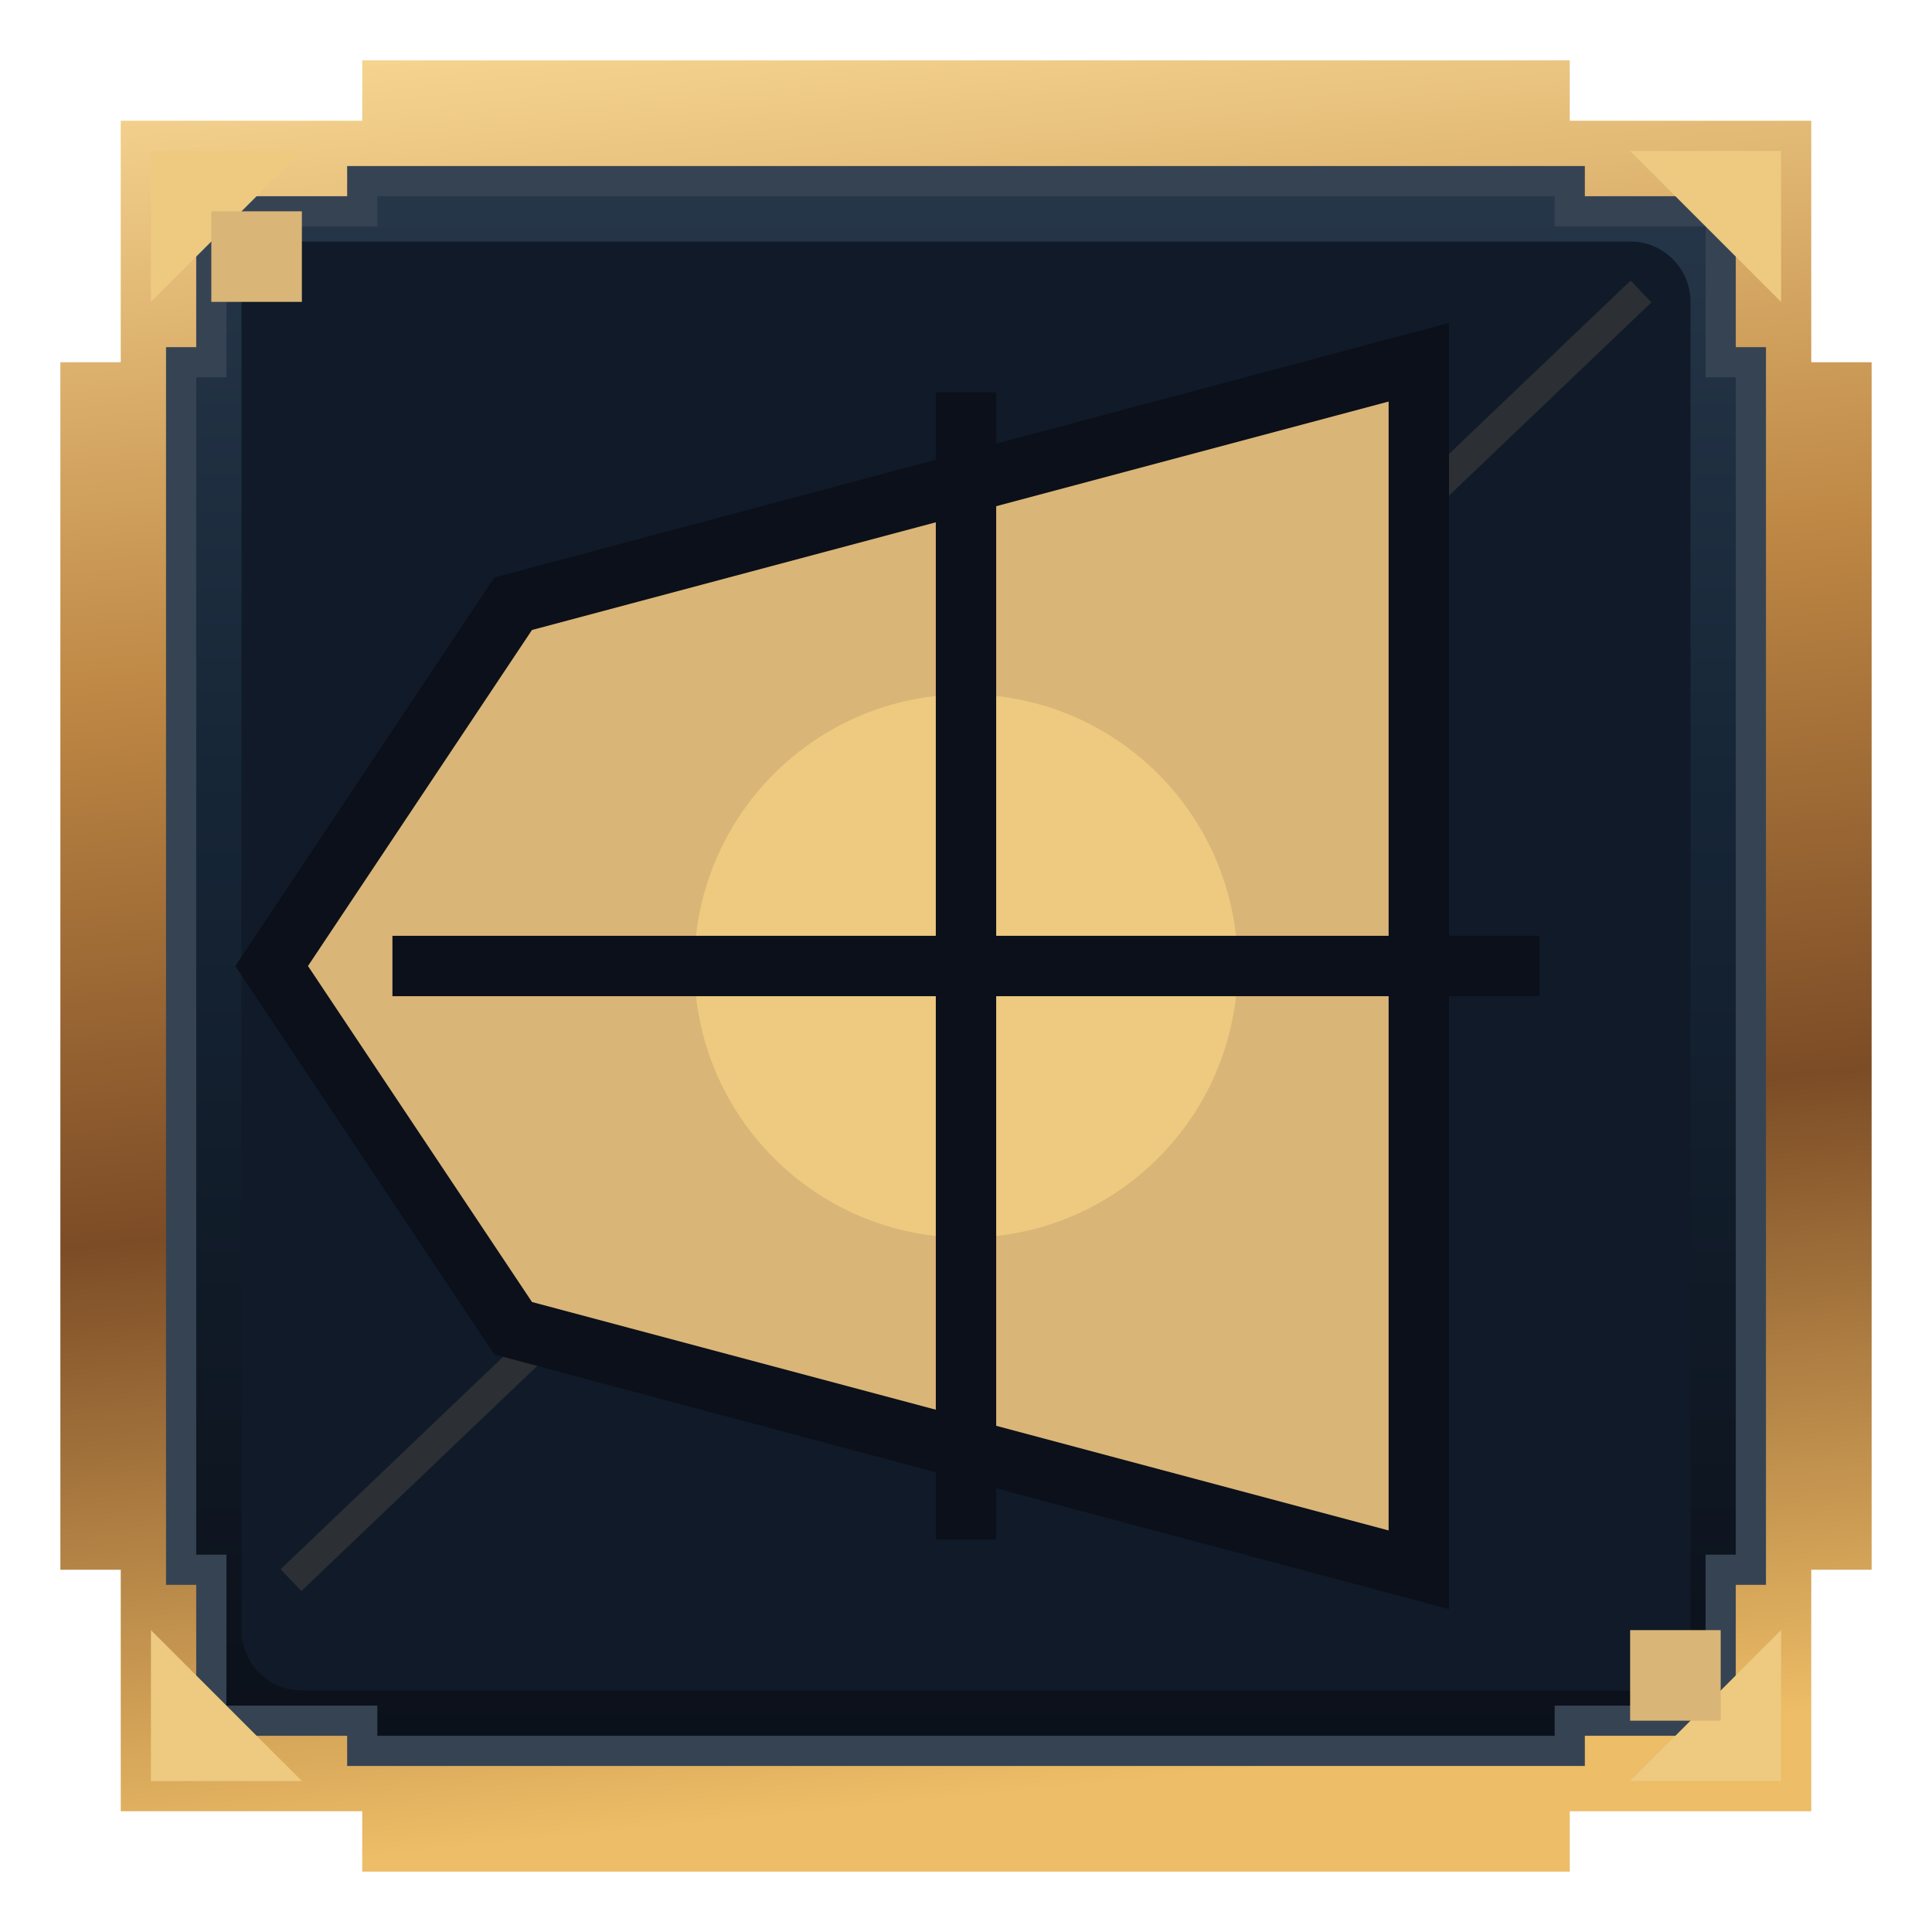
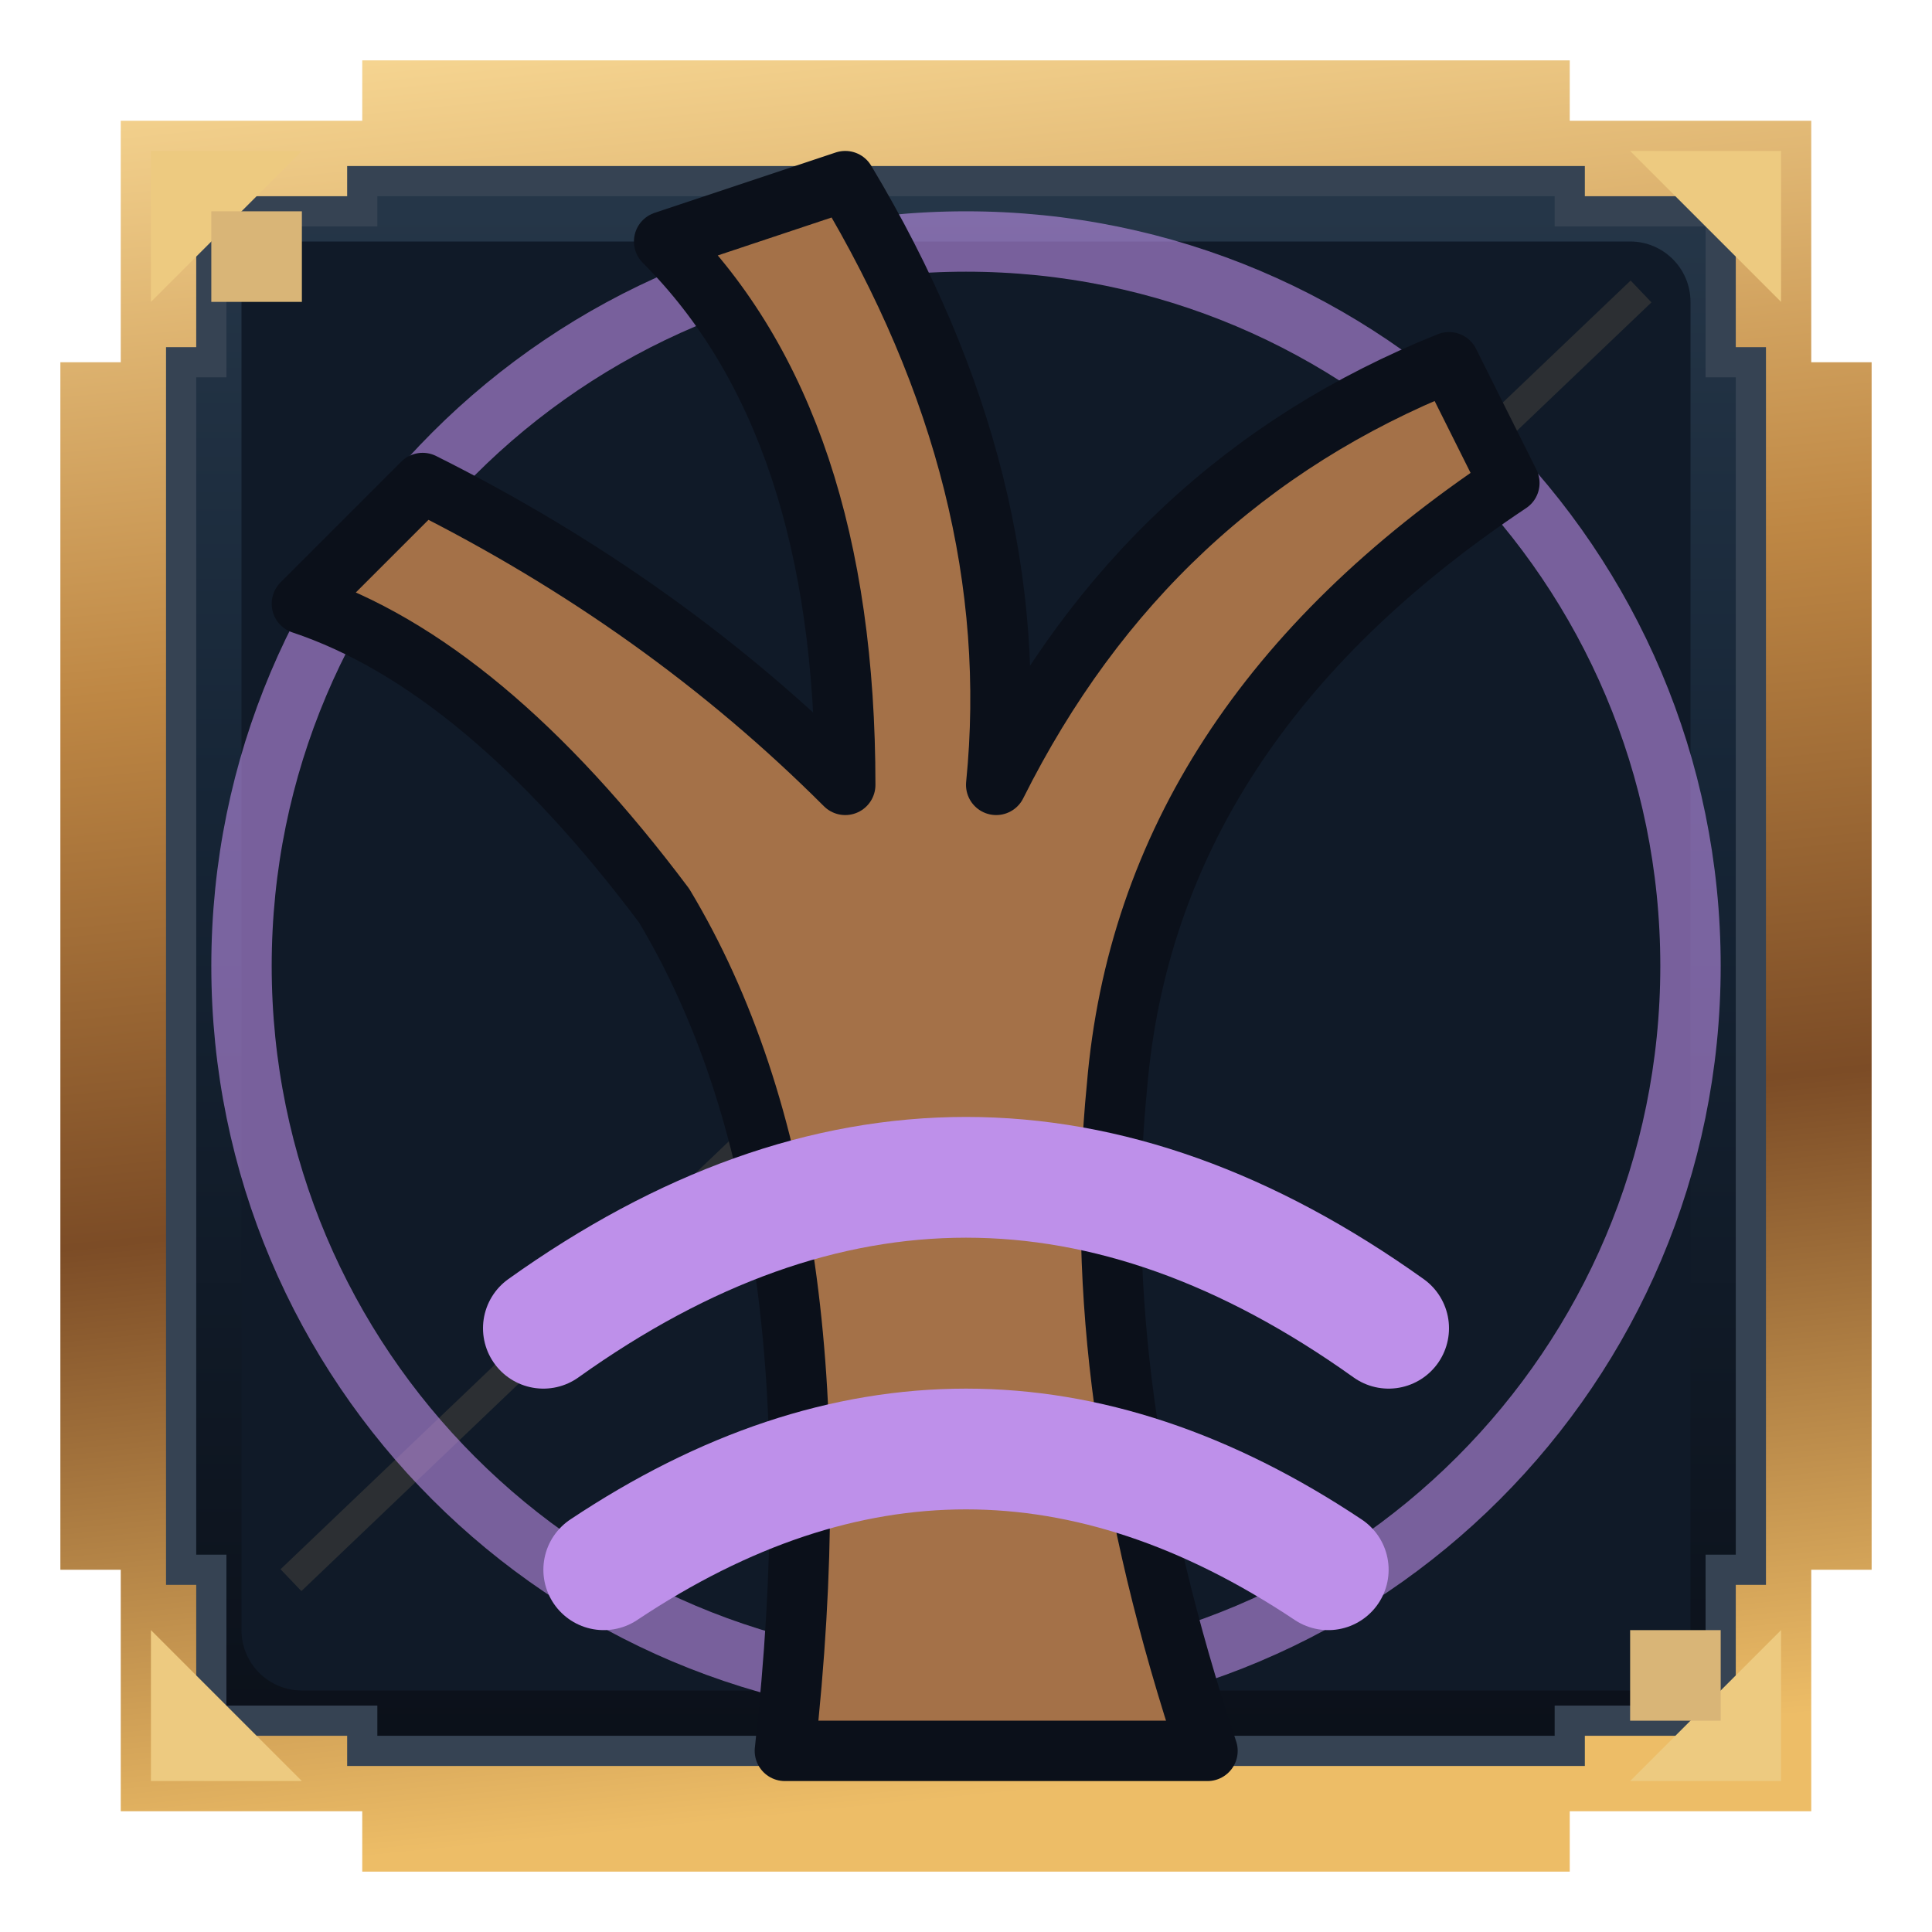
<svg xmlns="http://www.w3.org/2000/svg" width="64" height="64" viewBox="0 0 64 64">
  <defs>
    <linearGradient id="jutsu-jubaku_satsu-metal" x1="0" y1="0" x2="0.1" y2="1">
      <stop stop-color="#f8d894" />
      <stop offset=".35" stop-color="#be8744" />
      <stop offset=".65" stop-color="#7c4c26" />
      <stop offset="1" stop-color="#edbd67" />
    </linearGradient>
    <linearGradient id="jutsu-jubaku_satsu-night" x1="0" y1="0" x2="0" y2="1">
      <stop stop-color="#263749" />
      <stop offset=".4" stop-color="#162536" />
      <stop offset="1" stop-color="#0b1019" />
-     </linearGradient>
-     <linearGradient id="jutsu-jubaku_satsu-steel" x1="0" y1="0" x2="0" y2="1">
-       <stop stop-color="#657489" />
-       <stop offset=".5" stop-color="#2e3b4e" />
-       <stop offset="1" stop-color="#151b29" />
-     </linearGradient>
-     <linearGradient id="jutsu-jubaku_satsu-ember" x1="0" y1="0" x2="0" y2="1">
-       <stop stop-color="#ffc47d" />
-       <stop offset=".45" stop-color="#ef8c36" />
-       <stop offset="1" stop-color="#a84426" />
-     </linearGradient>
-     <linearGradient id="jutsu-jubaku_satsu-scarlet" x1="0" y1="0" x2="0" y2="1">
-       <stop stop-color="#fb8273" />
-       <stop offset="1" stop-color="#8e2834" />
-     </linearGradient>
-     <linearGradient id="jutsu-jubaku_satsu-chroma" x1="0" y1="0" x2="0" y2="1">
-       <stop stop-color="#90e8ff" />
-       <stop offset="1" stop-color="#2264bc" />
    </linearGradient>
  </defs>
  <path d="M12 2 H52 V4 H60 V12 H62 V52 H60 V60 H52 V62 H12 V60 H4 V52 H2 V12 H4 V4 H12Z" fill="url(#jutsu-jubaku_satsu-metal)" stroke="none" stroke-width="1" stroke-linejoin="miter" stroke-linecap="square" />
  <path d="M12 6 H52 V7 H57 V12 H58 V52 H57 V57 H52 V58 H12 V57 H7 V52 H6 V12 H7 V7 H12Z" fill="url(#jutsu-jubaku_satsu-night)" stroke="none" stroke-width="1" stroke-linejoin="miter" stroke-linecap="square" />
  <path d="M12 6 H52 V7 H57 V12 H58 V52 H57 V57 H52 V58 H12 V57 H7 V52 H6 V12 H7 V7 H12Z" fill="none" stroke="#364353" stroke-width="1" stroke-linejoin="miter" stroke-linecap="square" />
  <polygon points="5,5 10,5 5,10" fill="#edca80" stroke="none" stroke-width="1" stroke-linejoin="miter" />
  <polygon points="59,5 54,5 59,10" fill="#edca80" stroke="none" stroke-width="1" stroke-linejoin="miter" />
  <polygon points="5,59 10,59 5,54" fill="#edca80" stroke="none" stroke-width="1" stroke-linejoin="miter" />
  <polygon points="59,59 54,59 59,54" fill="#edca80" stroke="none" stroke-width="1" stroke-linejoin="miter" />
  <rect x="8" y="8" width="48" height="48" rx="2" fill="#101a28" stroke="none" stroke-width="0" />
  <g opacity=".14">
    <path d="M10 52 L54 10" stroke="#d9b577" stroke-width="1" stroke-linecap="square" />
  </g>
  <g>
-     <g transform="rotate(90 32 32)">
-       <path d="M12 17 H52 L44 47 L32 55 L20 47Z" fill="#d9b577" stroke="#0b101a" stroke-width="2" stroke-linejoin="miter" stroke-linecap="square" />
-       <circle cx="32" cy="32" r="9" fill="#edca80" stroke="none" stroke-width="1" />
-       <path d="M14 32 H50 M32 14 V50" fill="none" stroke="#0b101a" stroke-width="2" stroke-linejoin="miter" stroke-linecap="square" />
-     </g>
+     <circle cx="32" cy="32" r="24" fill="none" stroke="#be90ea" stroke-width="2" opacity=".6" />
+     <path d="M26 58 Q28 40 22 30 Q16 22 10 20 L14 16 Q22 20 28 26 Q28 14 22 8 L28 6 Q34 16 33 26 Q38 16 48 12 L50 16 Q38 24 37 36 Q36 46 40 58Z" fill="#a47148" stroke="#0b101a" stroke-width="2" stroke-linejoin="round" />
+     <path d="M18 44 Q32 34 46 44" fill="none" stroke="#be90ea" stroke-width="4" stroke-linecap="round" stroke-linejoin="round" />
+     <path d="M20 52 Q32 44 44 52" fill="none" stroke="#be90ea" stroke-width="4" stroke-linecap="round" stroke-linejoin="round" />
  </g>
  <rect x="7" y="7" width="3" height="3" rx="0" fill="#d9b577" stroke="none" stroke-width="1" />
  <rect x="54" y="54" width="3" height="3" rx="0" fill="#d9b577" stroke="none" stroke-width="1" />
</svg>
